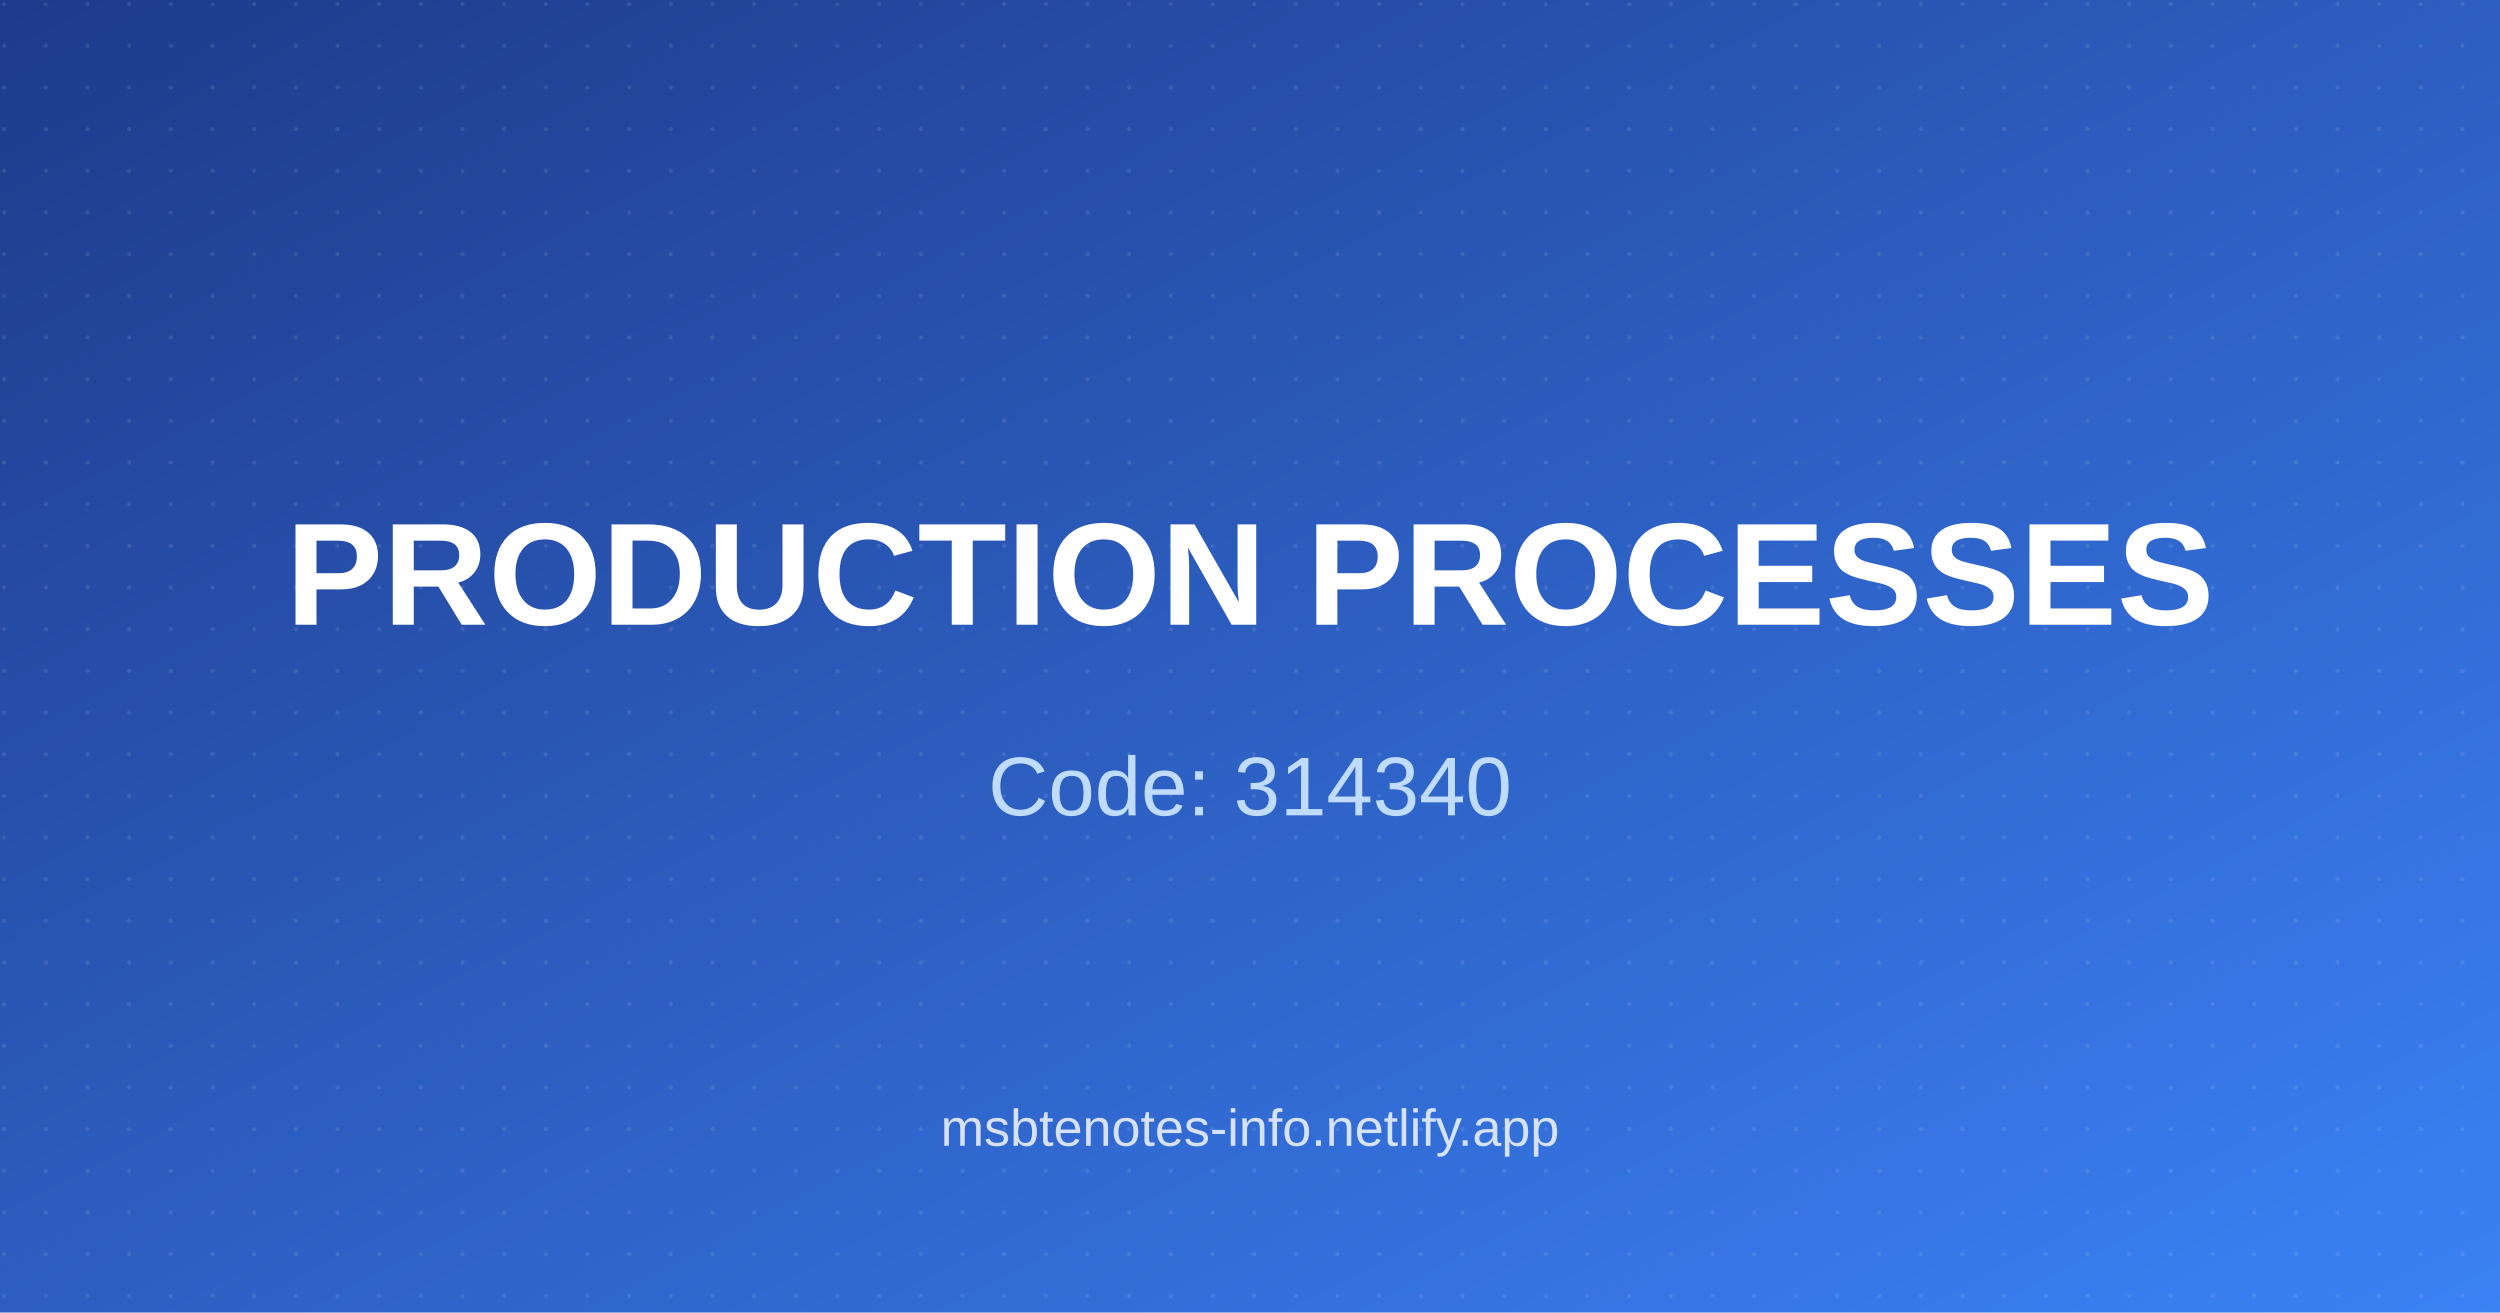
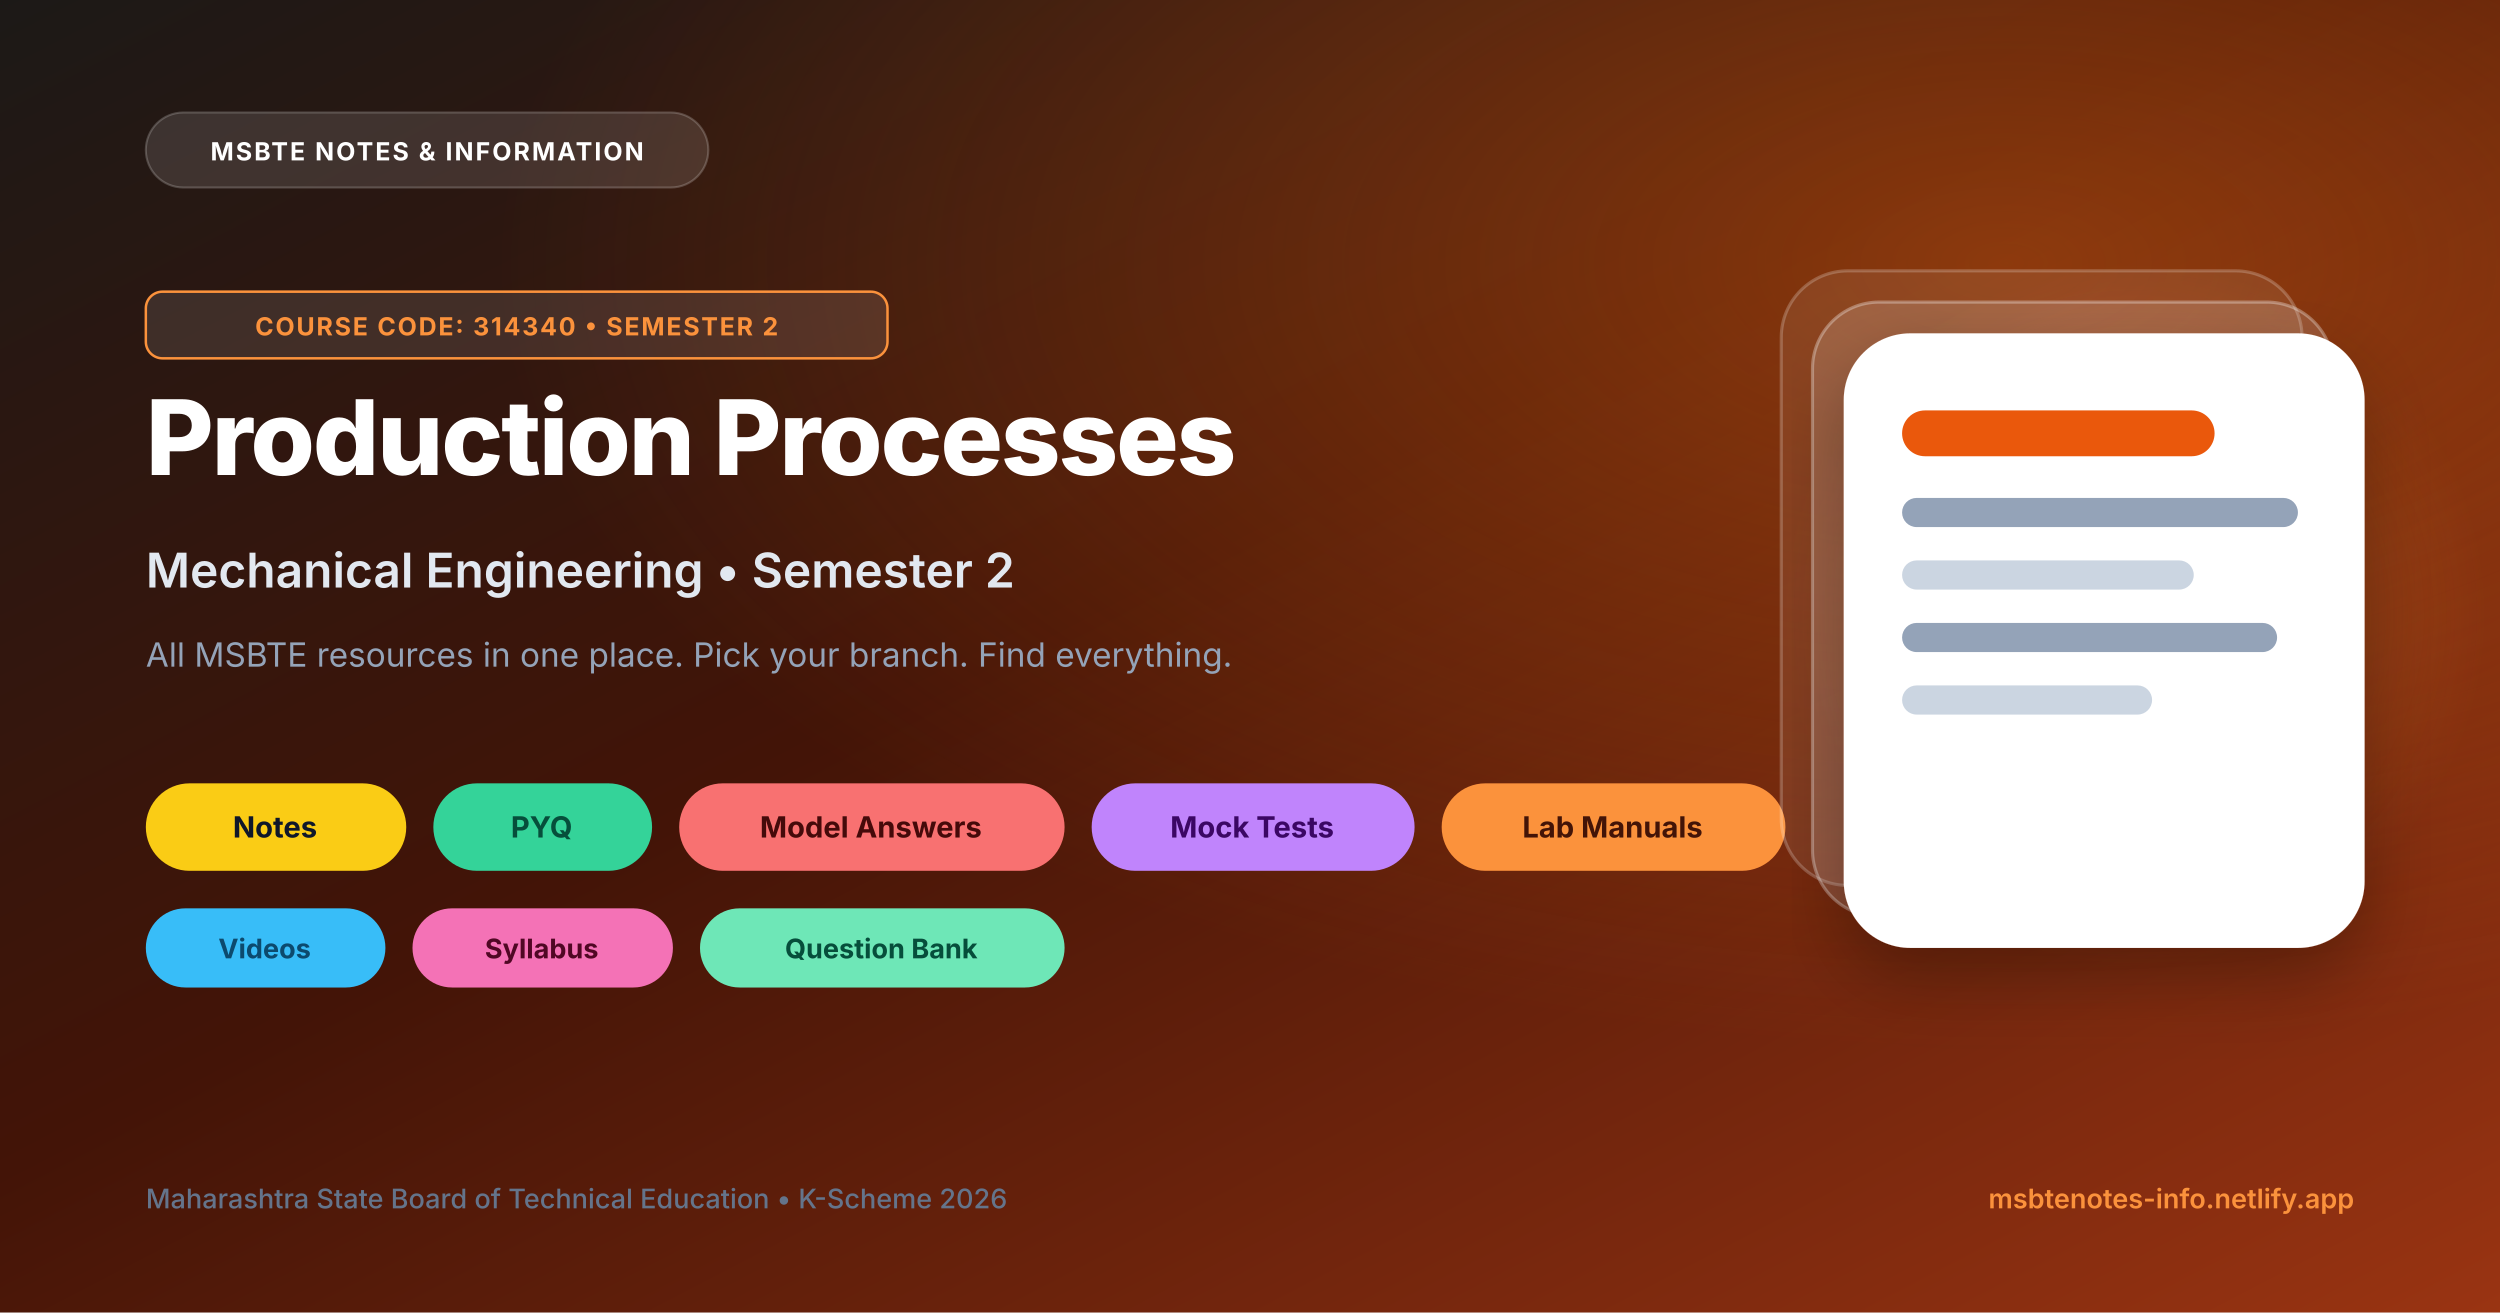
- <svg xmlns="http://www.w3.org/2000/svg" width="1200" height="630">
+ <svg xmlns="http://www.w3.org/2000/svg" width="1200" height="630" viewBox="0 0 1200 630">
  <defs>
-     <linearGradient id="grad1" x1="0%" y1="0%" x2="100%" y2="100%">
-       <stop offset="0%" style="stop-color:#1e3a8a;stop-opacity:1" />
-       <stop offset="100%" style="stop-color:#3b82f6;stop-opacity:1" />
+     <linearGradient id="bgGrad" x1="0%" y1="0%" x2="100%" y2="100%">
+       <stop offset="0%" stop-color="#1c1917" />
+       <stop offset="45%" stop-color="#431407" />
+       <stop offset="100%" stop-color="#9a3412" />
    </linearGradient>
-     <pattern id="pattern1" x="0" y="0" width="20" height="20" patternUnits="userSpaceOnUse">
-       <circle cx="2" cy="2" r="1" fill="rgba(255,255,255,0.1)" />
-     </pattern>
+     <radialGradient id="bgGlow" cx="80%" cy="20%" r="60%">
+       <stop offset="0%" stop-color="#f97316" stop-opacity="0.38" />
+       <stop offset="100%" stop-color="#f97316" stop-opacity="0" />
+     </radialGradient>
+     <radialGradient id="cardGlow" cx="50%" cy="50%" r="50%">
+       <stop offset="0%" stop-color="#fb923c" stop-opacity="0.32" />
+       <stop offset="100%" stop-color="#fb923c" stop-opacity="0" />
+     </radialGradient>
+     <filter id="dropShadow" x="-10%" y="-10%" width="130%" height="130%">
+       <feDropShadow dx="0" dy="14" stdDeviation="18" flood-color="#000000" flood-opacity="0.32" />
+     </filter>
  </defs>
-   <rect width="1200" height="630" fill="url(#grad1)" />
-   <rect width="1200" height="630" fill="url(#pattern1)" />
-   <text x="600" y="280" font-family="Arial, sans-serif" font-weight="bold" font-size="70" fill="white" text-anchor="middle" dominant-baseline="middle">
-     PRODUCTION PROCESSES
-   </text>
-   <text x="600" y="380" font-family="Arial, sans-serif" font-size="40" fill="#bfdbfe" text-anchor="middle" dominant-baseline="middle">
-     Code: 314340
-   </text>
-   <text x="600" y="550" font-family="Arial, sans-serif" font-size="25" fill="rgba(255,255,255,0.8)" text-anchor="middle">
-     msbtenotes-info.netlify.app
-   </text>
+   <rect width="1200" height="630" fill="url(#bgGrad)" />
+   <rect width="1200" height="630" fill="url(#bgGlow)" />
+   <g transform="translate(70, 54)">
+     <rect width="270" height="36" rx="18" fill="rgba(255, 255, 255, 0.12)" stroke="rgba(255, 255, 255, 0.2)" stroke-width="1" />
+     <text x="135" y="23" font-family="'Segoe UI', Inter, -apple-system, sans-serif" font-size="12" font-weight="700" fill="#ffffff" letter-spacing="0.08em" text-anchor="middle">MSBTE NOTES &amp; INFORMATION</text>
+   </g>
+   <g transform="translate(70, 140)">
+     <rect width="356" height="32" rx="8" fill="rgba(255, 255, 255, 0.1)" stroke="#fb923c" stroke-width="1.2" />
+     <text x="178" y="21" font-family="'Segoe UI', Inter, monospace" font-size="12" font-weight="700" fill="#fb923c" letter-spacing="0.07em" text-anchor="middle">COURSE CODE: 314340 • SEMESTER 2</text>
+     <text x="0" y="88" font-family="'Segoe UI', Inter, -apple-system, sans-serif" font-size="50" font-weight="800" fill="#ffffff" letter-spacing="-0.02em">
+       Production Processes
+     </text>
+     <text x="0" y="142" font-family="'Segoe UI', Inter, -apple-system, sans-serif" font-size="23" font-weight="600" fill="#e2e8f0">
+       Mechanical Engineering • Semester 2
+     </text>
+     <text x="0" y="180" font-family="'Segoe UI', Inter, -apple-system, sans-serif" font-size="16" font-weight="400" fill="#94a3b8">
+       All MSBTE resources in one place. Pick your branch. Find everything.
+     </text>
+     <g transform="translate(0, 236)">
+       <g transform="translate(0, 0)">
+         <rect width="125" height="42" rx="21" fill="#facc15" />
+         <text x="62" y="26" font-family="'Segoe UI', Inter, sans-serif" font-size="14" font-weight="700" fill="#0f172a" text-anchor="middle">Notes</text>
+       </g>
+       <g transform="translate(138, 0)">
+         <rect width="105" height="42" rx="21" fill="#34d399" />
+         <text x="52" y="26" font-family="'Segoe UI', Inter, sans-serif" font-size="14" font-weight="700" fill="#064e3b" text-anchor="middle">PYQ</text>
+       </g>
+       <g transform="translate(256, 0)">
+         <rect width="185" height="42" rx="21" fill="#f87171" />
+         <text x="92" y="26" font-family="'Segoe UI', Inter, sans-serif" font-size="14" font-weight="700" fill="#450a0a" text-anchor="middle">Model Answers</text>
+       </g>
+       <g transform="translate(454, 0)">
+         <rect width="155" height="42" rx="21" fill="#c084fc" />
+         <text x="77" y="26" font-family="'Segoe UI', Inter, sans-serif" font-size="14" font-weight="700" fill="#3b0764" text-anchor="middle">Mock Tests</text>
+       </g>
+       <g transform="translate(622, 0)">
+         <rect width="165" height="42" rx="21" fill="#fb923c" />
+         <text x="82" y="26" font-family="'Segoe UI', Inter, sans-serif" font-size="14" font-weight="700" fill="#431407" text-anchor="middle">Lab Manuals</text>
+       </g>
+     </g>
+     <g transform="translate(0, 296)">
+       <g transform="translate(0, 0)">
+         <rect width="115" height="38" rx="19" fill="#38bdf8" />
+         <text x="57" y="24" font-family="'Segoe UI', Inter, sans-serif" font-size="13" font-weight="700" fill="#0c4a6e" text-anchor="middle">Videos</text>
+       </g>
+       <g transform="translate(128, 0)">
+         <rect width="125" height="38" rx="19" fill="#f472b6" />
+         <text x="62" y="24" font-family="'Segoe UI', Inter, sans-serif" font-size="13" font-weight="700" fill="#500724" text-anchor="middle">Syllabus</text>
+       </g>
+       <g transform="translate(266, 0)">
+         <rect width="175" height="38" rx="19" fill="#6ee7b7" />
+         <text x="87" y="24" font-family="'Segoe UI', Inter, sans-serif" font-size="13" font-weight="700" fill="#064e3b" text-anchor="middle">Question Bank</text>
+       </g>
+     </g>
+   </g>
+   <g transform="translate(885, 145)">
+     <circle cx="140" cy="150" r="170" fill="url(#cardGlow)" />
+     <rect x="-30" y="-15" width="250" height="295" rx="32" fill="rgba(255, 255, 255, 0.08)" stroke="rgba(255, 255, 255, 0.22)" stroke-width="1.5" />
+     <rect x="-15" y="0" width="250" height="295" rx="32" fill="rgba(255, 255, 255, 0.16)" stroke="rgba(255, 255, 255, 0.32)" stroke-width="1.5" />
+     <rect x="0" y="15" width="250" height="295" rx="32" fill="#ffffff" filter="url(#dropShadow)" />
+     <rect x="28" y="52" width="150" height="22" rx="11" fill="#ea580c" />
+     <rect x="28" y="94" width="190" height="14" rx="7" fill="#94a3b8" />
+     <rect x="28" y="124" width="140" height="14" rx="7" fill="#cbd5e1" />
+     <rect x="28" y="154" width="180" height="14" rx="7" fill="#94a3b8" />
+     <rect x="28" y="184" width="120" height="14" rx="7" fill="#cbd5e1" />
+   </g>
+   <g transform="translate(70, 580)">
+     <text x="0" y="0" font-family="'Segoe UI', Inter, sans-serif" font-size="13" font-weight="500" fill="#64748b">
+       Maharashtra State Board of Technical Education • K-Scheme 2026
+     </text>
+     <text x="1060" y="0" font-family="'Segoe UI', Inter, sans-serif" font-size="13" font-weight="600" fill="#fb923c" text-anchor="end">
+       msbtenotes-info.netlify.app
+     </text>
+   </g>
</svg>
